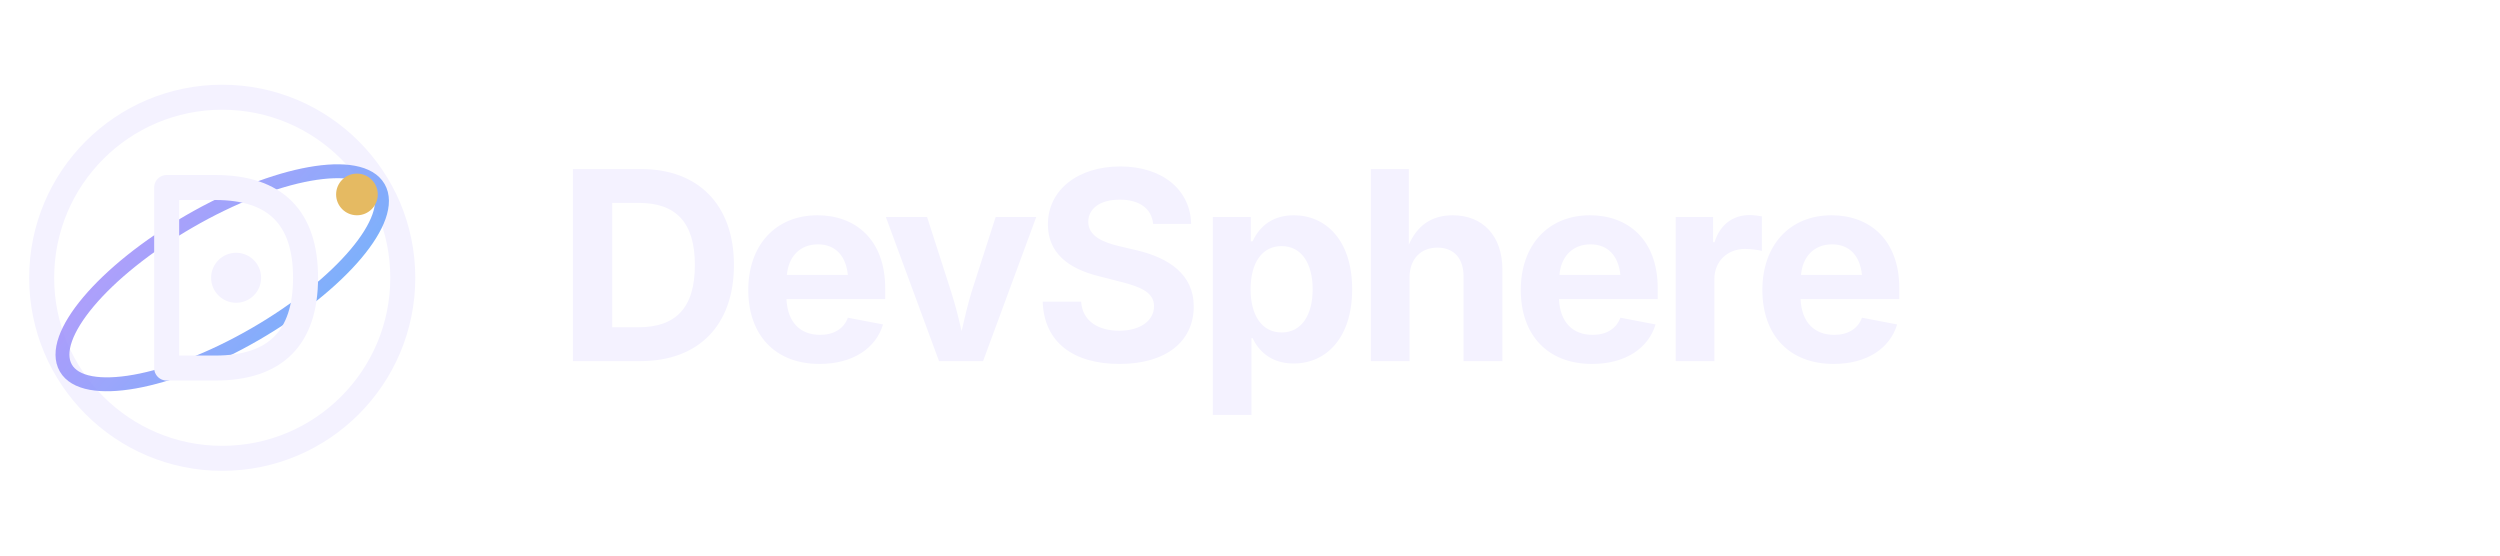
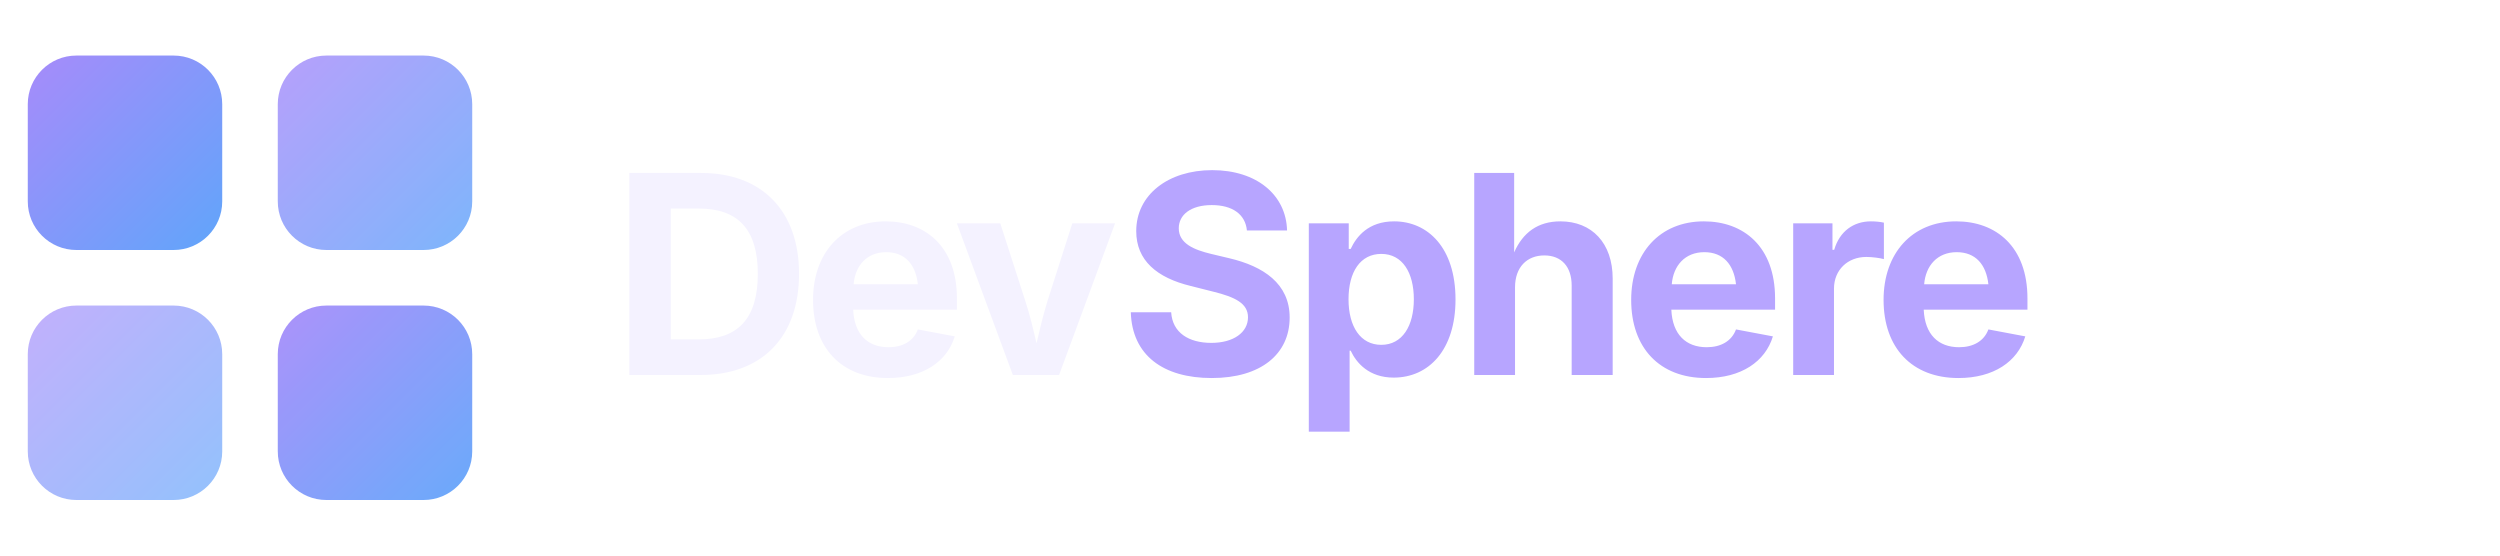
<svg xmlns="http://www.w3.org/2000/svg" viewBox="0 0 180 40" role="img" aria-label="DevSphere">
  <defs>
-     <linearGradient id="dsDarkLogoGrad" x1="0" y1="0" x2="1" y2="1">
+     <linearGradient id="devsphereMarkDark" x1="0" y1="0" x2="1" y2="1">
      <stop offset="0" stop-color="#A78BFA" />
      <stop offset="1" stop-color="#60A5FA" />
    </linearGradient>
  </defs>
-   <g transform="translate(0, 4)">
-     <circle cx="16" cy="16" r="13" fill="none" stroke="#F4F2FF" stroke-width="1.8" />
-     <ellipse cx="16" cy="16" rx="13" ry="4.7" transform="rotate(-30 16 16)" fill="none" stroke="url(#dsDarkLogoGrad)" stroke-width="1" opacity="0.85" />
-     <path d="M12 9.5 L12 22.5 L15.5 22.5 Q22 22.5 22 16 Q22 9.5 15.5 9.5 Z" fill="none" stroke="#F4F2FF" stroke-width="1.8" stroke-linejoin="round" stroke-linecap="round" />
-     <circle cx="17" cy="16" r="1.8" fill="#F4F2FF" />
-     <circle cx="25.7" cy="10" r="1.5" fill="#E5BA62" />
+   <g fill="url(#devsphereMarkDark)">
+     <rect x="2" y="4" width="14" height="14" rx="3.5" />
+     <rect x="20" y="4" width="14" height="14" rx="3.5" opacity=".82" />
+     <rect x="2" y="22" width="14" height="14" rx="3.5" opacity=".68" />
+     <rect x="20" y="22" width="14" height="14" rx="3.5" opacity=".94" />
  </g>
-   <text x="40" y="26" font-family="Inter, system-ui, sans-serif" font-size="19" font-weight="700" fill="#F4F2FF" letter-spacing="-0.6">DevSphere</text>
+   <text x="44" y="27" font-family="Inter, system-ui, sans-serif" font-size="20" font-weight="750" fill="#F4F2FF" letter-spacing="-0.7">Dev<tspan fill="#B7A5FF">Sphere</tspan>
+   </text>
</svg>
